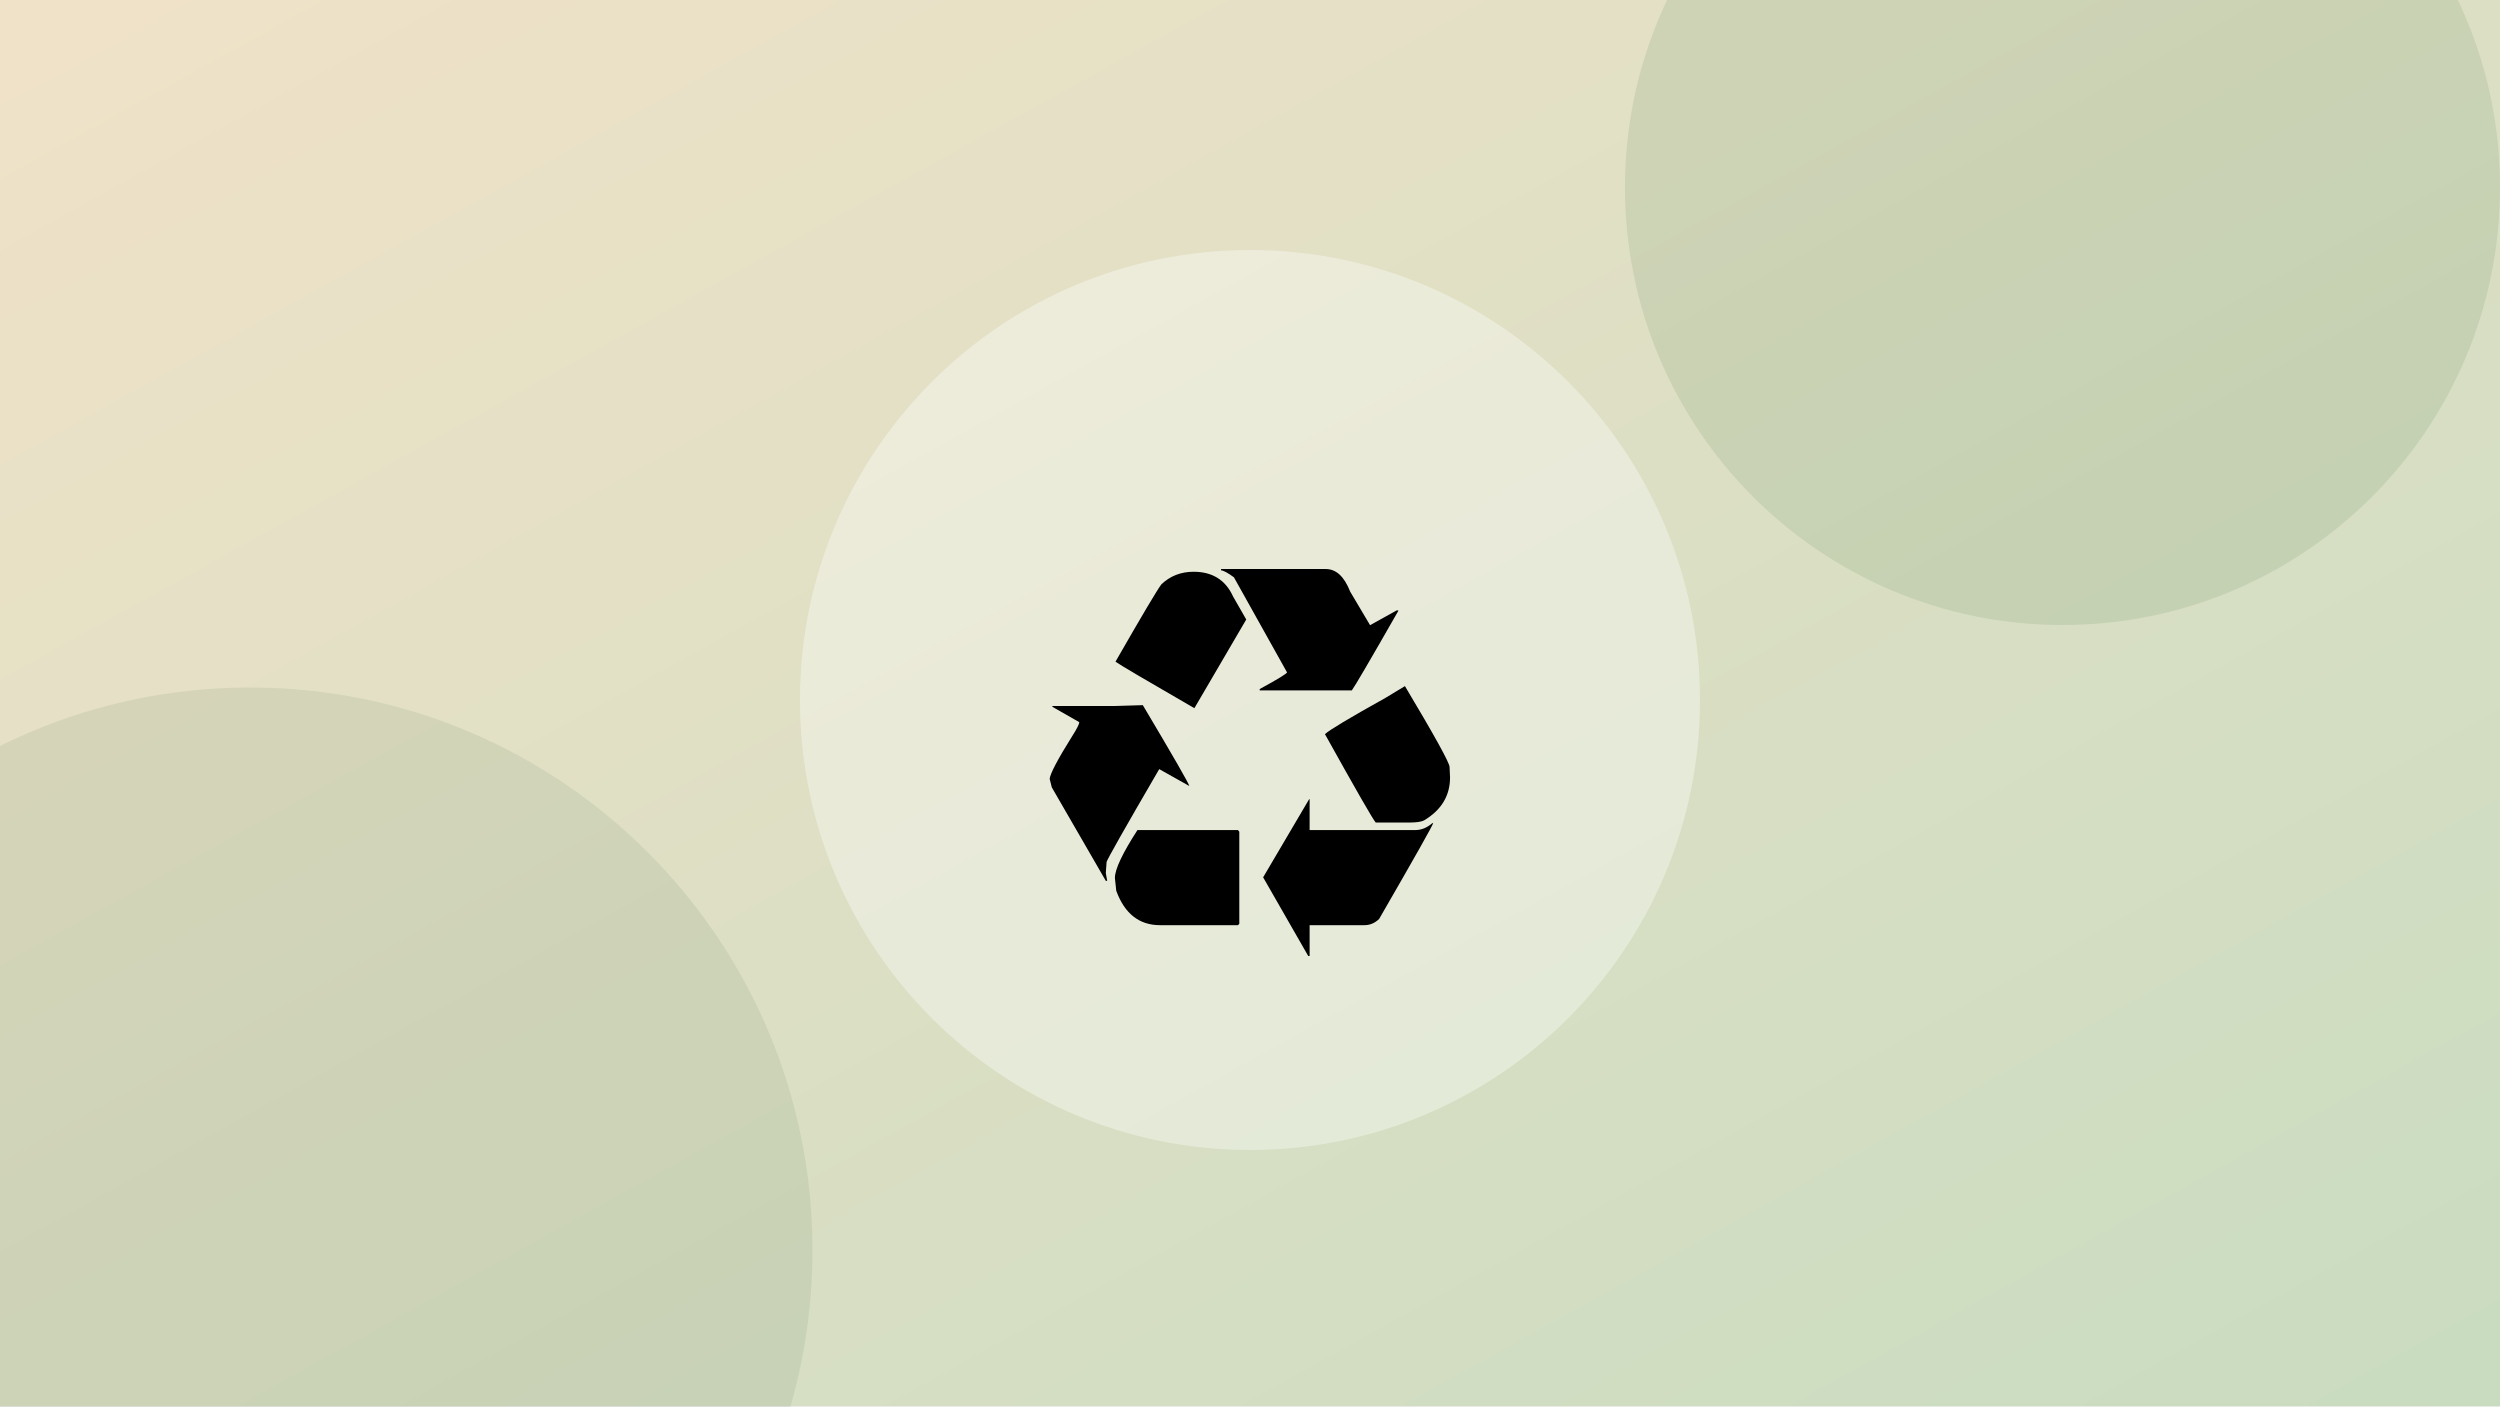
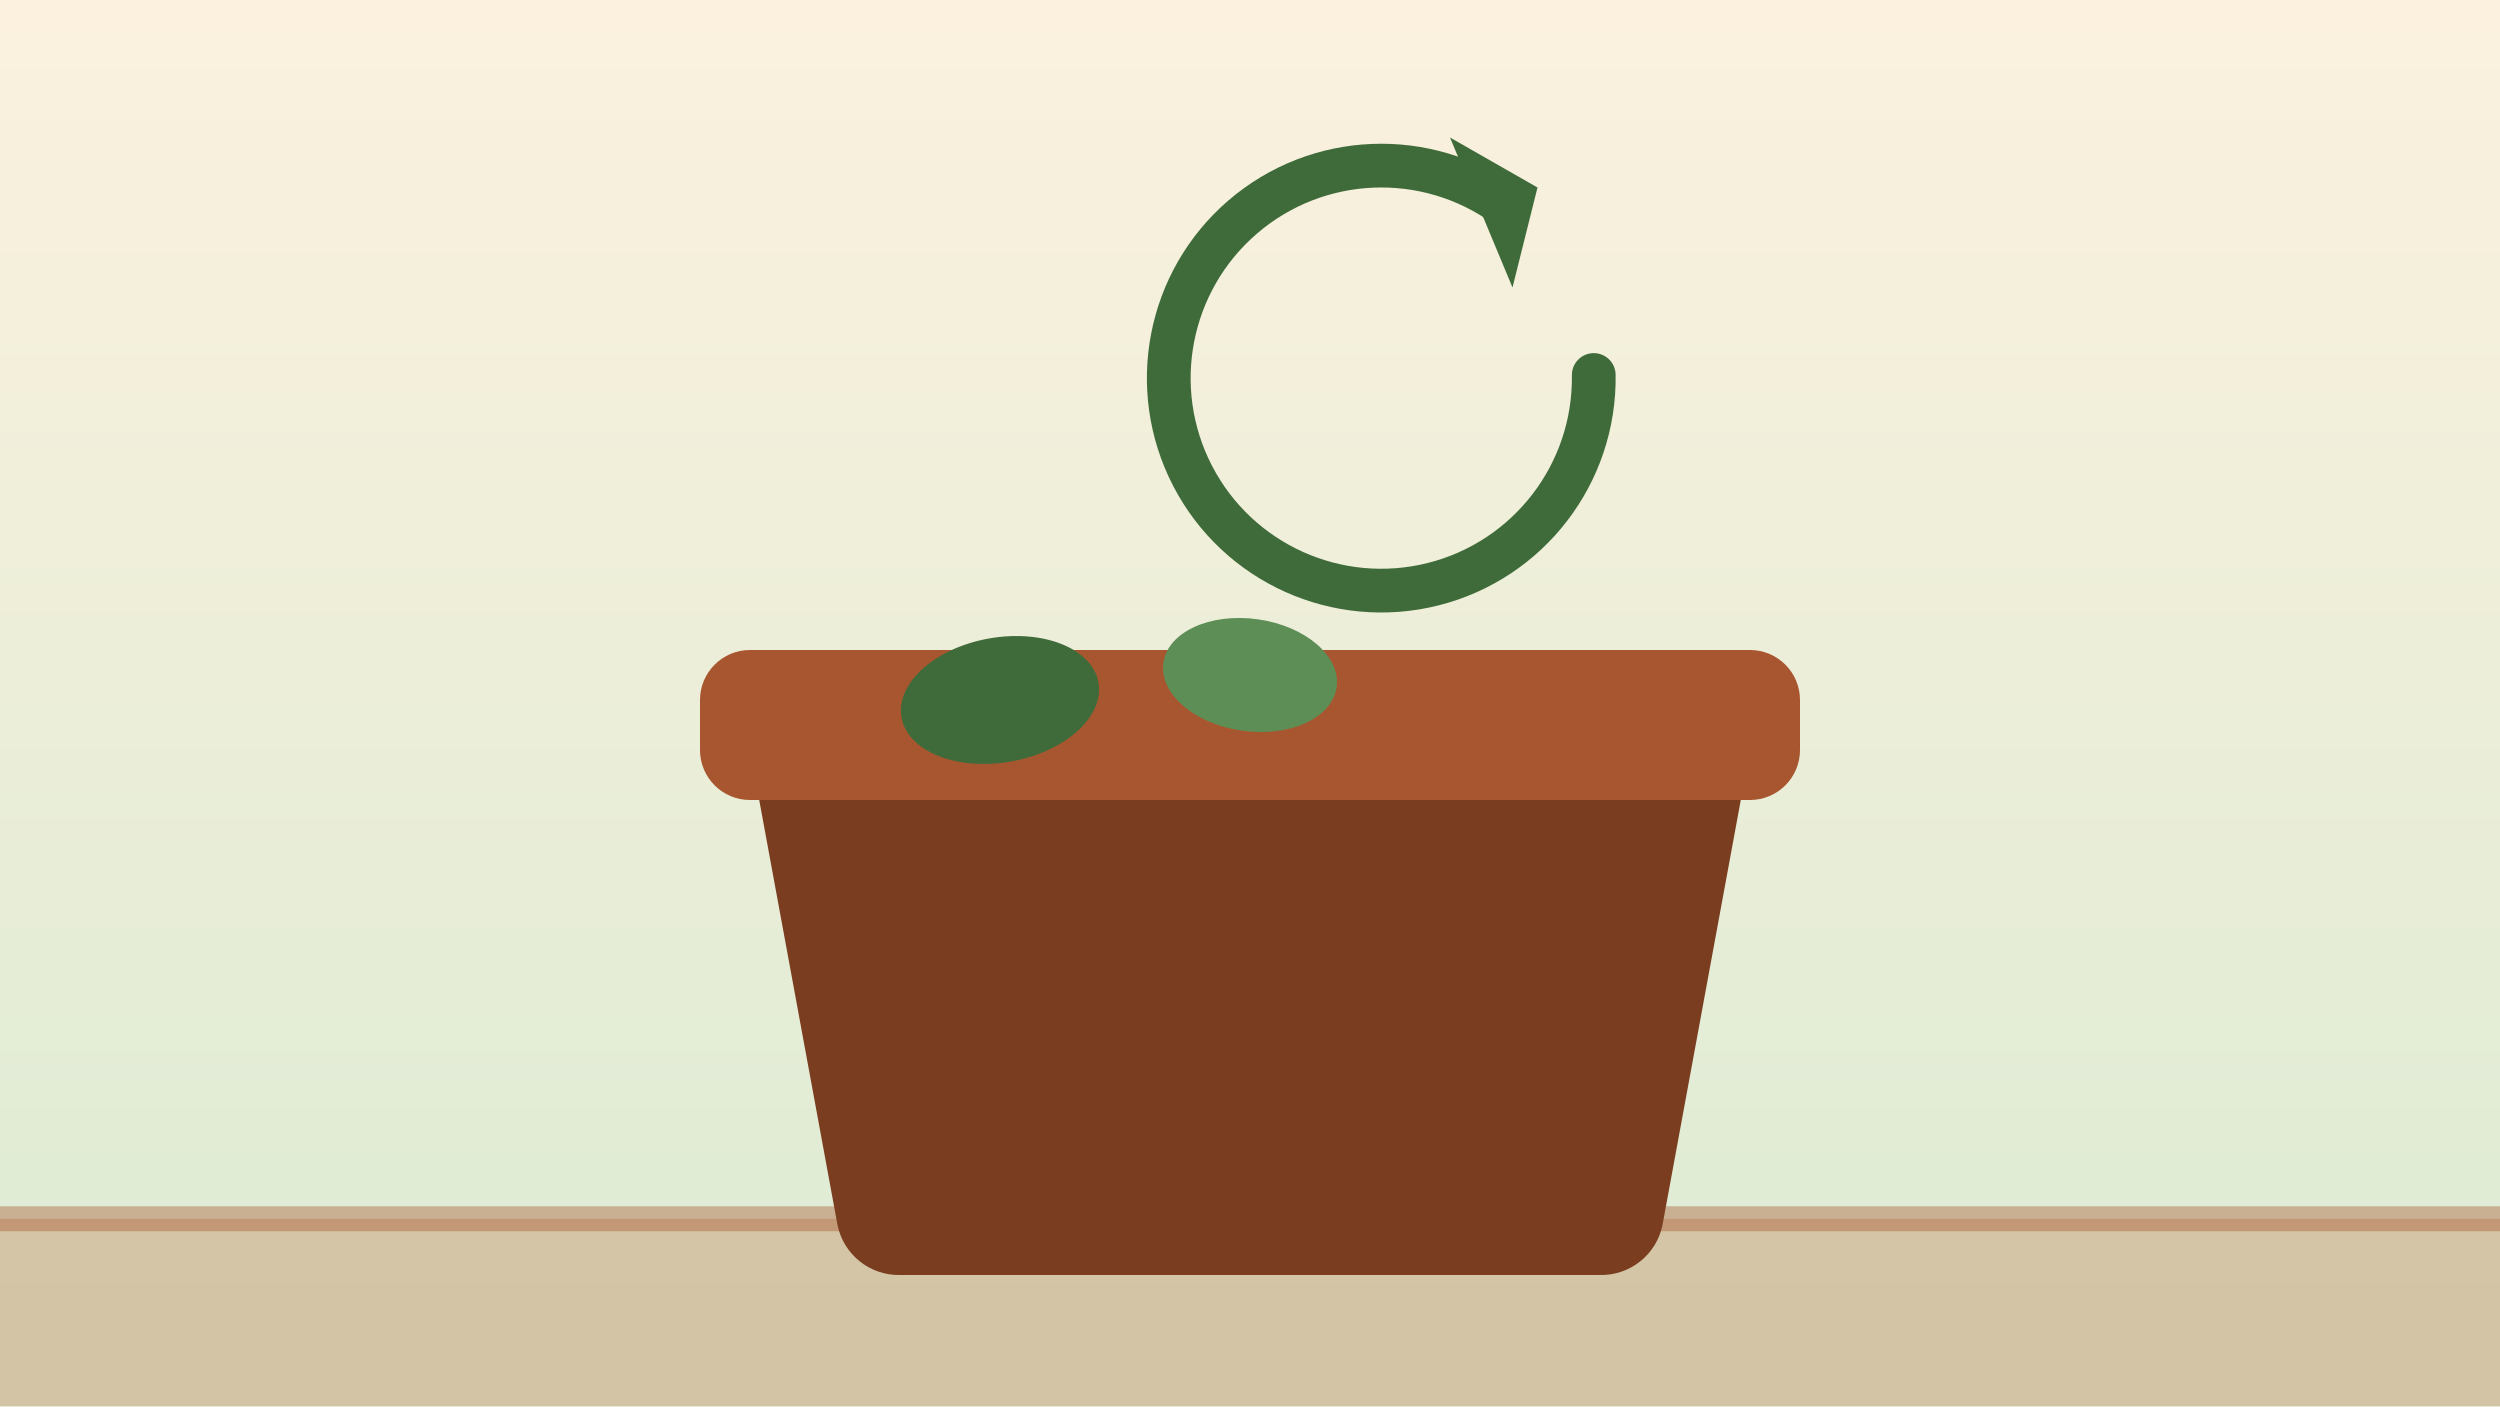
- <svg xmlns="http://www.w3.org/2000/svg" viewBox="0 0 400 225" width="400" height="225" role="img" aria-label="compostaje-sostenibilidad">
+ <svg xmlns="http://www.w3.org/2000/svg" viewBox="0 0 400 225" width="400" height="225">
  <defs>
-     <linearGradient id="g-compostaje-sostenibilidad" x1="0" y1="0" x2="1" y2="1">
-       <stop offset="0%" stop-color="#f0e2c8" />
-       <stop offset="100%" stop-color="#c9dcc0" />
+     <linearGradient id="sky" x1="0" y1="0" x2="0" y2="1">
+       <stop offset="0%" stop-color="#fbf1de" />
+       <stop offset="100%" stop-color="#dcebd3" />
    </linearGradient>
  </defs>
-   <rect width="400" height="225" fill="url(#g-compostaje-sostenibilidad)" />
-   <circle cx="330" cy="30" r="70" fill="#3f6b3a" opacity="0.12" />
-   <circle cx="40" cy="200" r="90" fill="#3f6b3a" opacity="0.10" />
-   <circle cx="200" cy="112" r="72" fill="#ffffff" opacity="0.35" />
-   <text x="200" y="128" font-size="88" text-anchor="middle" dominant-baseline="middle">♻️</text>
+   <rect width="400" height="225" fill="url(#sky)" />
+   <rect x="0" y="195" width="400" height="30" fill="#c17a4f" opacity="0.35" />
+   <rect x="0" y="193" width="400" height="4" fill="#a8562f" opacity="0.4" />
+   <path d="M120 120 h160 l-14 76 a10 10 0 0 1 -10 8 h-112 a10 10 0 0 1 -10 -8 Z" fill="#7a3d20" />
+   <rect x="112" y="104" width="176" height="24" rx="8" fill="#a8562f" />
+   <ellipse cx="160" cy="112" rx="16" ry="10" fill="#3f6b3a" transform="rotate(-10 160 112)" />
+   <ellipse cx="200" cy="108" rx="14" ry="9" fill="#5c8e56" transform="rotate(8 200 108)" />
+   <path d="M255 60 a34 34 0 1 1 -14 -27" fill="none" stroke="#3f6b3a" stroke-width="7" stroke-linecap="round" />
+   <path d="M232 22 l14 8 l-4 16 Z" fill="#3f6b3a" />
</svg>
